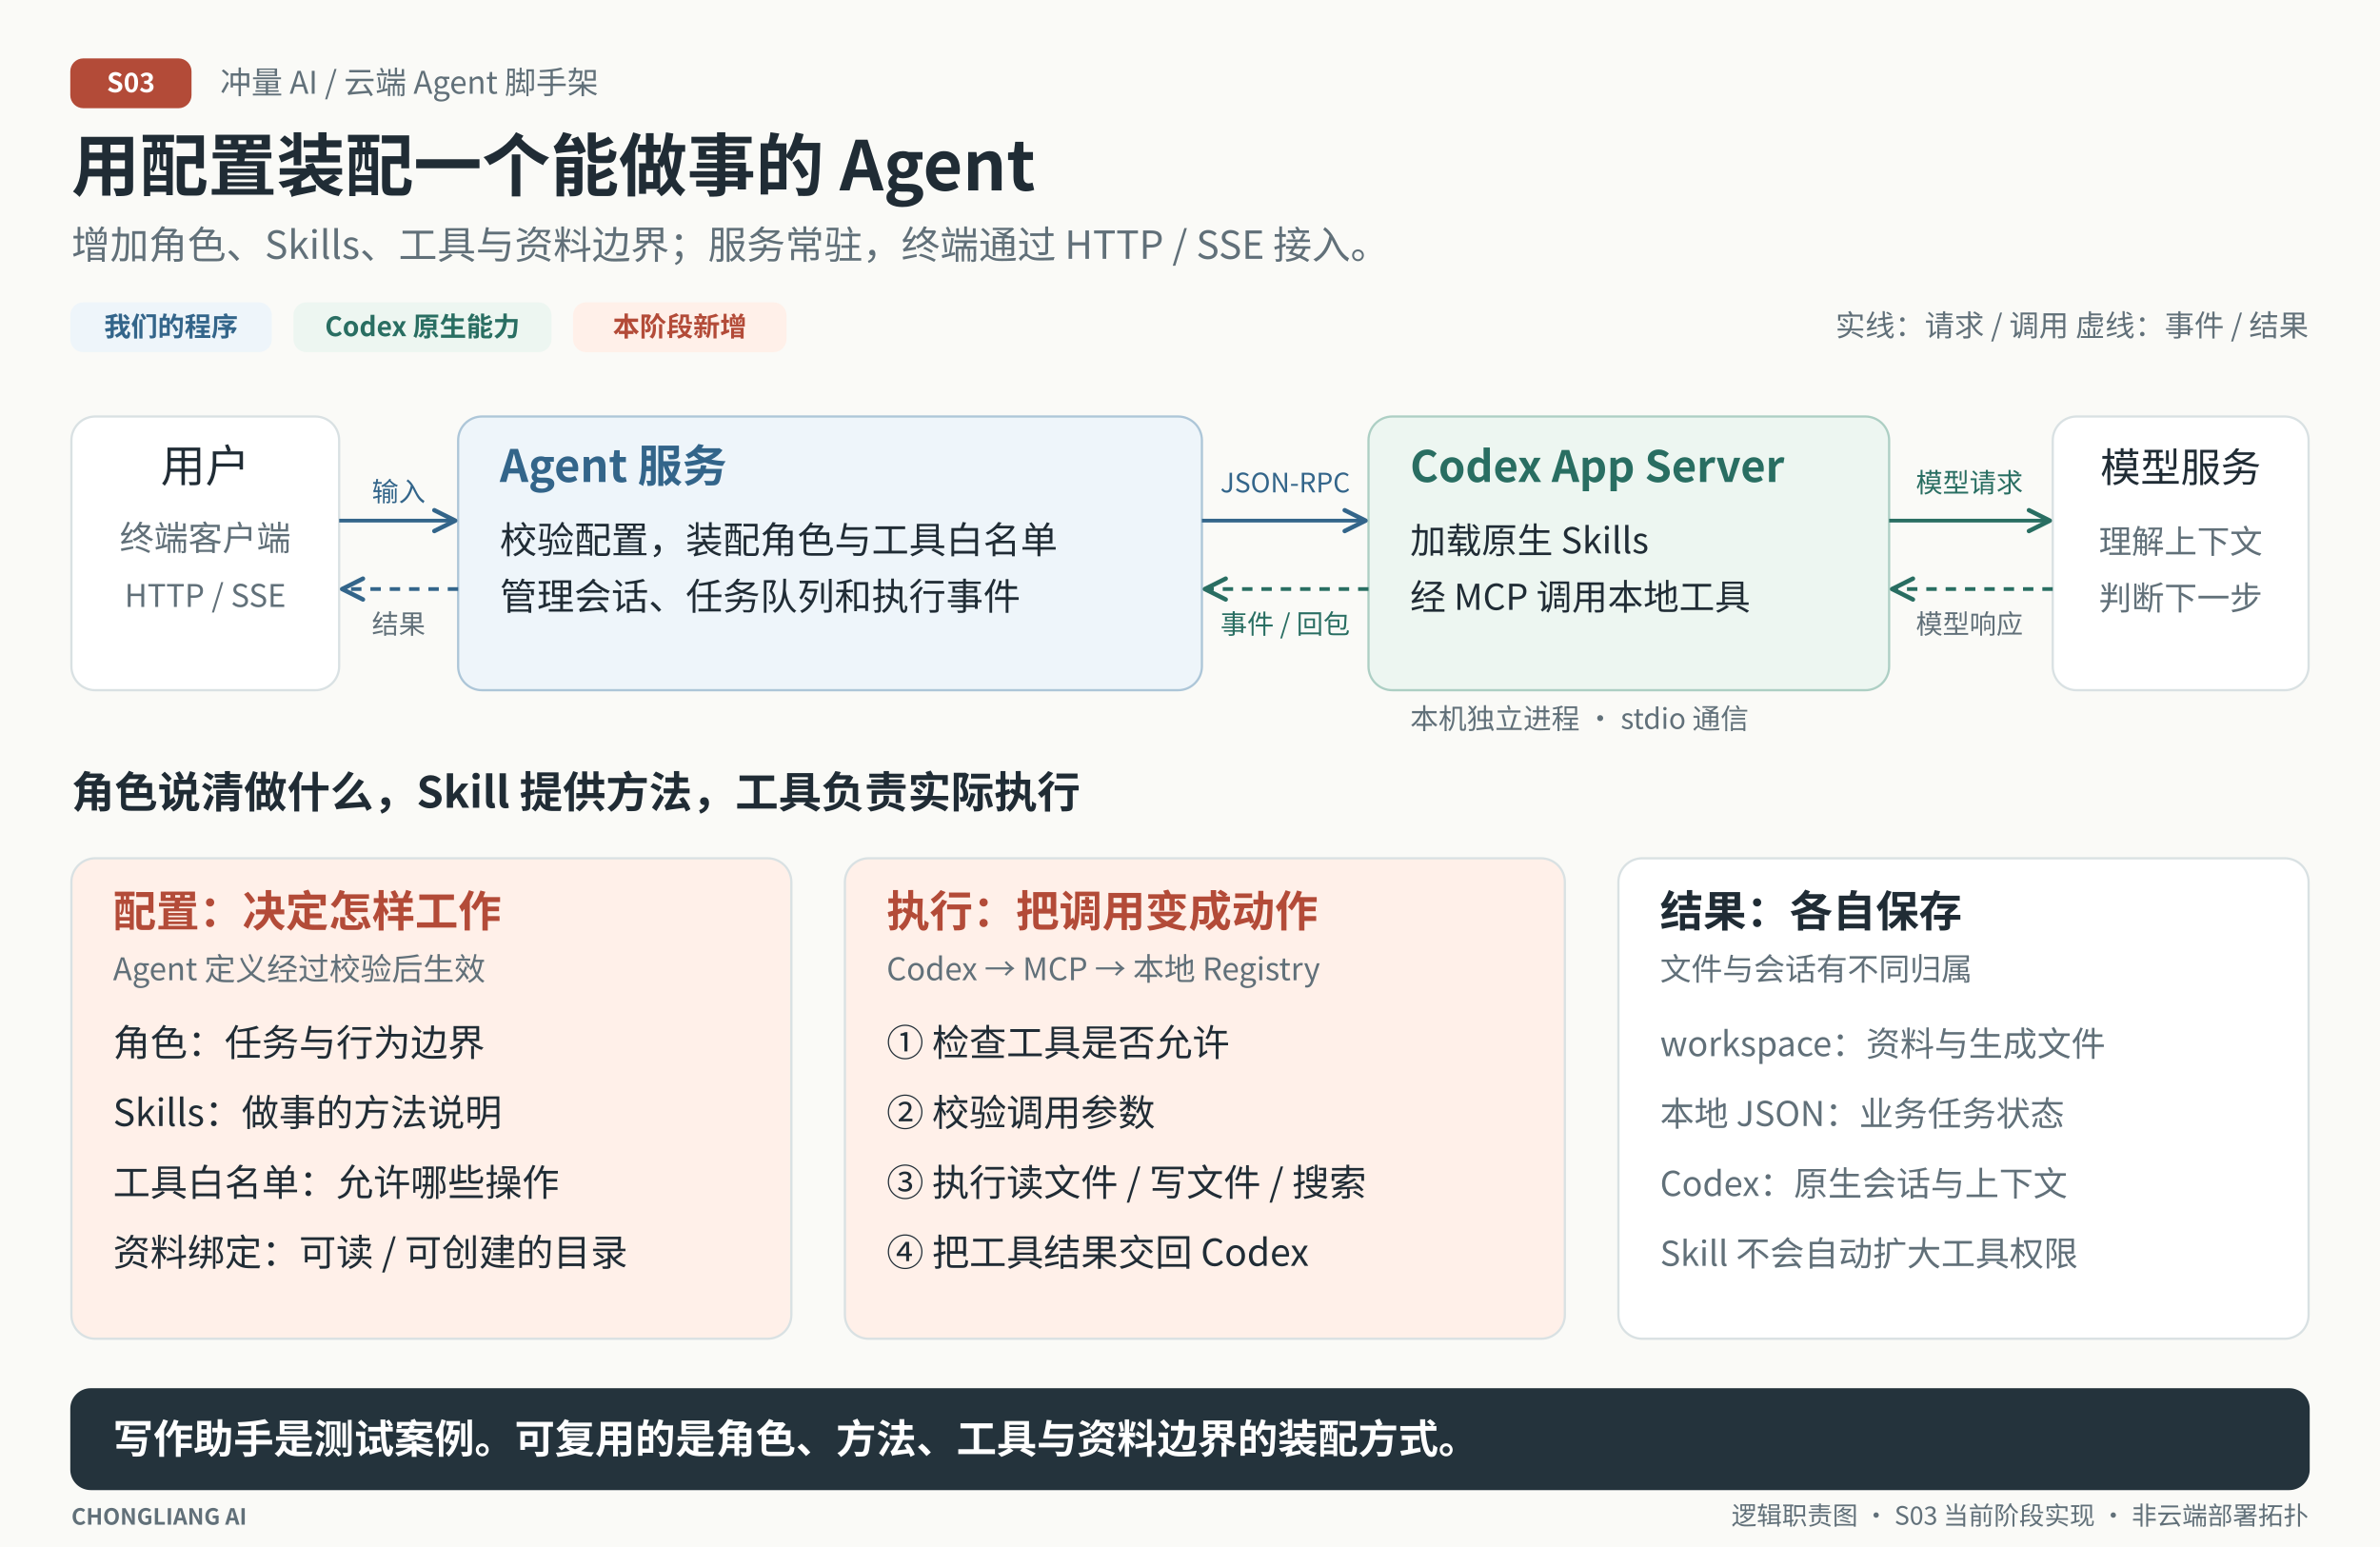
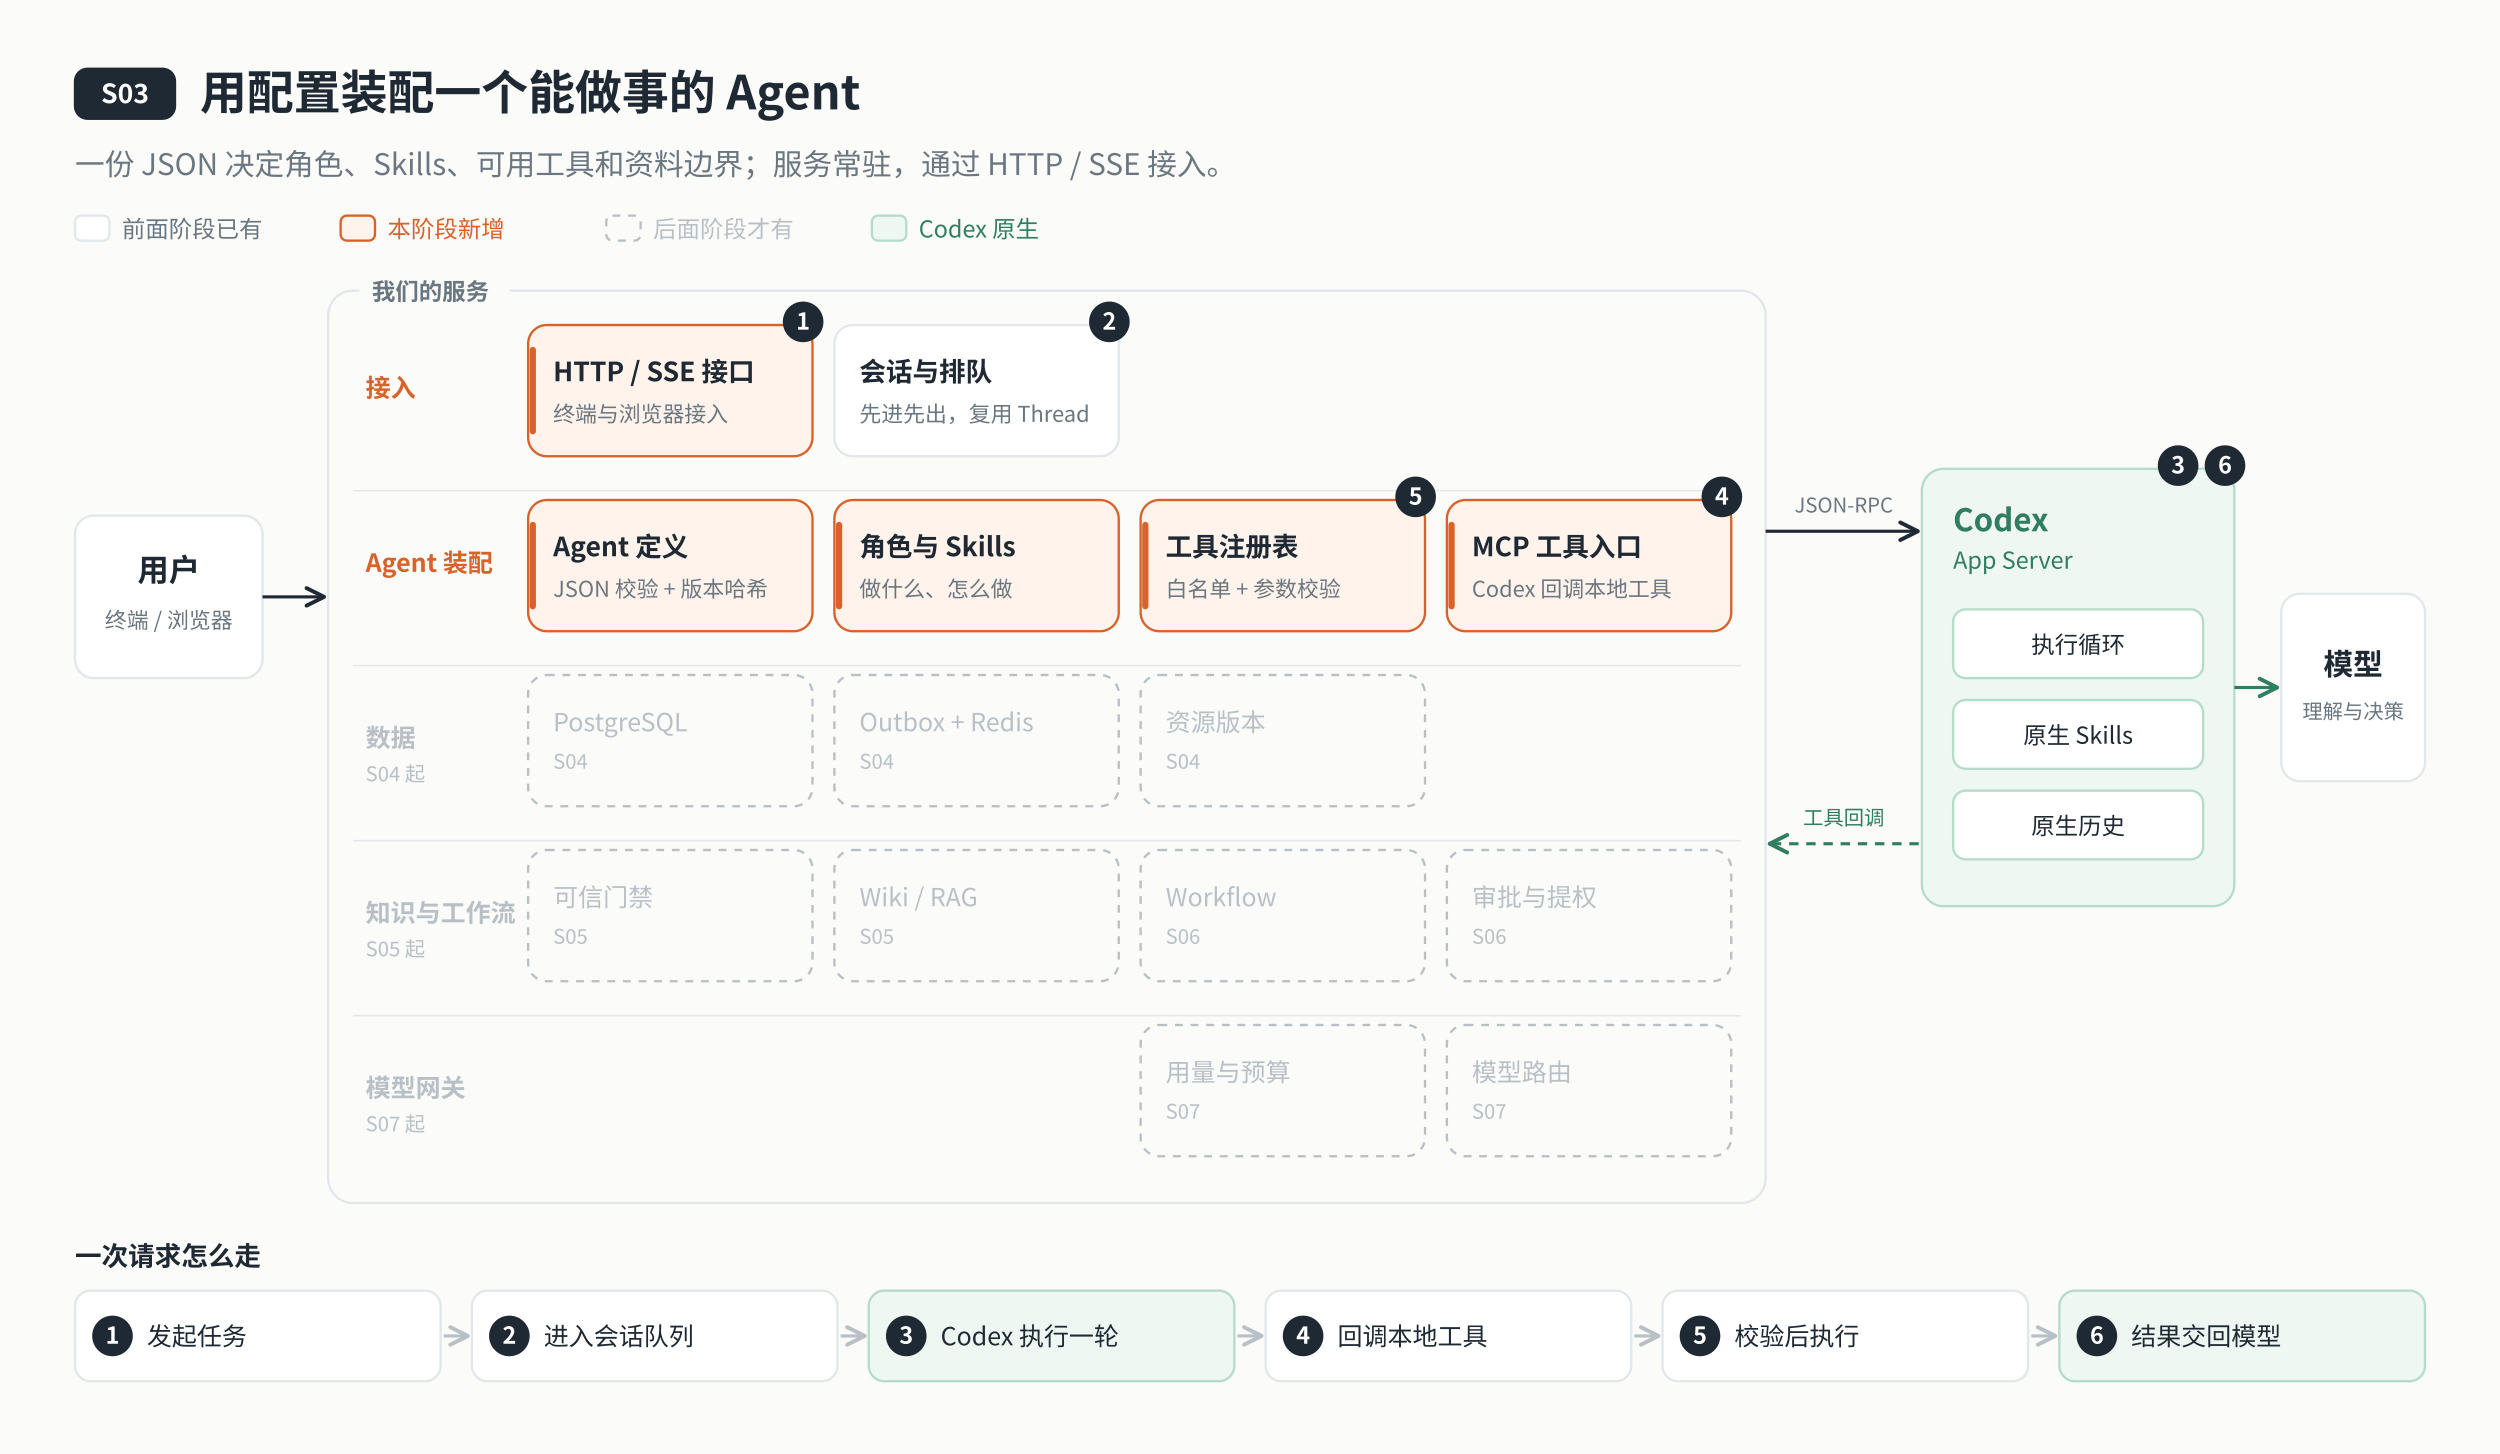
- <svg xmlns="http://www.w3.org/2000/svg" width="1600" height="1040" viewBox="0 0 1600 1040" role="img" aria-labelledby="title desc">
+ <svg xmlns="http://www.w3.org/2000/svg" width="1600" height="930" viewBox="0 0 1600 930" role="img" aria-labelledby="title desc">
  <defs>
-     <marker id="arrow" viewBox="0 0 10 10" refX="9" refY="5" markerWidth="7" markerHeight="7" orient="auto-start-reverse">
-       <path d="M1 1 L9 5 L1 9" fill="none" stroke="#33658A" stroke-width="1.7" stroke-linecap="round" stroke-linejoin="round" />
+     <marker id="mB8C0C6" viewBox="0 0 10 10" refX="8" refY="5" markerWidth="7" markerHeight="7" orient="auto-start-reverse">
+       <path d="M1 1 L9 5 L1 9" fill="none" stroke="#B8C0C6" stroke-width="1.8" stroke-linecap="round" stroke-linejoin="round" />
    </marker>
-     <marker id="red" viewBox="0 0 10 10" refX="9" refY="5" markerWidth="7" markerHeight="7" orient="auto-start-reverse">
-       <path d="M1 1 L9 5 L1 9" fill="none" stroke="#B34B38" stroke-width="1.7" stroke-linecap="round" stroke-linejoin="round" />
+     <marker id="m1F2933" viewBox="0 0 10 10" refX="8" refY="5" markerWidth="7" markerHeight="7" orient="auto-start-reverse">
+       <path d="M1 1 L9 5 L1 9" fill="none" stroke="#1F2933" stroke-width="1.8" stroke-linecap="round" stroke-linejoin="round" />
    </marker>
-     <marker id="green" viewBox="0 0 10 10" refX="9" refY="5" markerWidth="7" markerHeight="7" orient="auto-start-reverse">
-       <path d="M1 1 L9 5 L1 9" fill="none" stroke="#296E62" stroke-width="1.7" stroke-linecap="round" stroke-linejoin="round" />
+     <marker id="m2F7D62" viewBox="0 0 10 10" refX="8" refY="5" markerWidth="7" markerHeight="7" orient="auto-start-reverse">
+       <path d="M1 1 L9 5 L1 9" fill="none" stroke="#2F7D62" stroke-width="1.8" stroke-linecap="round" stroke-linejoin="round" />
    </marker>
  </defs>
  <g font-family="PingFang SC, Microsoft YaHei, Noto Sans CJK SC, sans-serif">
-     <rect x="0" y="0" width="1600" height="1040" rx="0" fill="#FAFAF7" stroke="#FAFAF7" stroke-width="1.5" />
-     <rect x="48" y="40" width="80" height="32" rx="8" fill="#B34B38" stroke="#B34B38" stroke-width="1.5" />
-     <text x="88" y="62" font-size="18" fill="#FFFFFF" font-weight="650" text-anchor="middle">S03</text>
-     <text x="148" y="63" font-size="21" fill="#617079" font-weight="400" text-anchor="start">冲量 AI  /  云端 Agent 脚手架</text>
-     <text x="48" y="128" font-size="46" fill="#202C35" font-weight="700" text-anchor="start">用配置装配一个能做事的 Agent</text>
-     <text x="48" y="174" font-size="26" fill="#617079" font-weight="400" text-anchor="start">增加角色、Skills、工具与资料边界；服务常驻，终端通过 HTTP / SSE 接入。</text>
-     <rect x="48" y="204" width="134" height="32" rx="8" fill="#EEF5FA" stroke="#EEF5FA" stroke-width="1.5" />
-     <text x="115" y="226" font-size="18" fill="#33658A" font-weight="650" text-anchor="middle">我们的程序</text>
-     <rect x="198" y="204" width="172" height="32" rx="8" fill="#EDF6F1" stroke="#EDF6F1" stroke-width="1.5" />
-     <text x="284" y="226" font-size="18" fill="#296E62" font-weight="650" text-anchor="middle">Codex 原生能力</text>
-     <rect x="386" y="204" width="142" height="32" rx="8" fill="#FFF0E9" stroke="#FFF0E9" stroke-width="1.5" />
-     <text x="457" y="226" font-size="18" fill="#B34B38" font-weight="650" text-anchor="middle">本阶段新增</text>
-     <text x="1552" y="226" font-size="20" fill="#617079" font-weight="400" text-anchor="end">实线：请求 / 调用     虚线：事件 / 结果</text>
-     <rect x="48" y="280" width="180" height="184" rx="16" fill="#FFFFFF" stroke="#D9E1E3" stroke-width="1.5" />
-     <text x="138" y="324" font-size="30" fill="#202C35" font-weight="500" text-anchor="middle">用户</text>
-     <text x="138" y="370" font-size="23" fill="#617079" font-weight="500" text-anchor="middle">终端客户端</text>
-     <text x="138" y="408" font-size="21" fill="#617079" font-weight="500" text-anchor="middle">HTTP / SSE</text>
-     <rect x="308" y="280" width="500" height="184" rx="16" fill="#EEF5FA" stroke="#ADC6D8" stroke-width="1.5" />
-     <text x="336" y="324" font-size="30" fill="#33658A" font-weight="650" text-anchor="start">Agent 服务</text>
-     <text x="336" y="372" font-size="25" fill="#202C35" font-weight="400" text-anchor="start">校验配置，装配角色与工具白名单</text>
-     <text x="336" y="410" font-size="25" fill="#202C35" font-weight="400" text-anchor="start">管理会话、任务队列和执行事件</text>
-     <rect x="920" y="280" width="350" height="184" rx="16" fill="#EDF6F1" stroke="#ADCFC4" stroke-width="1.5" />
-     <text x="948" y="324" font-size="29" fill="#296E62" font-weight="650" text-anchor="start">Codex App Server</text>
-     <text x="948" y="372" font-size="24" fill="#202C35" font-weight="400" text-anchor="start">加载原生 Skills</text>
-     <text x="948" y="410" font-size="24" fill="#202C35" font-weight="400" text-anchor="start">经 MCP 调用本地工具</text>
-     <rect x="1380" y="280" width="172" height="184" rx="16" fill="#FFFFFF" stroke="#D9E1E3" stroke-width="1.5" />
-     <text x="1466" y="324" font-size="27" fill="#202C35" font-weight="500" text-anchor="middle">模型服务</text>
-     <text x="1466" y="372" font-size="22" fill="#617079" font-weight="500" text-anchor="middle">理解上下文</text>
-     <text x="1466" y="410" font-size="22" fill="#617079" font-weight="500" text-anchor="middle">判断下一步</text>
-     <path d="M228,350 L306,350" fill="none" stroke="#33658A" stroke-width="2.5" marker-end="url(#arrow)" />
-     <path d="M308,396 L230,396" fill="none" stroke="#33658A" stroke-width="2.5" stroke-dasharray="7 6" marker-end="url(#arrow)" />
-     <text x="268" y="337" font-size="18" fill="#33658A" font-weight="500" text-anchor="middle">输入</text>
-     <text x="268" y="426" font-size="18" fill="#617079" font-weight="500" text-anchor="middle">结果</text>
-     <path d="M808,350 L918,350" fill="none" stroke="#33658A" stroke-width="2.5" marker-end="url(#arrow)" />
-     <path d="M920,396 L810,396" fill="none" stroke="#296E62" stroke-width="2.5" stroke-dasharray="7 6" marker-end="url(#green)" />
-     <text x="864" y="331" font-size="18" fill="#33658A" font-weight="500" text-anchor="middle">JSON-RPC</text>
-     <text x="864" y="426" font-size="18" fill="#296E62" font-weight="500" text-anchor="middle">事件 / 回包</text>
-     <path d="M1270,350 L1378,350" fill="none" stroke="#296E62" stroke-width="2.5" marker-end="url(#green)" />
-     <path d="M1380,396 L1272,396" fill="none" stroke="#296E62" stroke-width="2.5" stroke-dasharray="7 6" marker-end="url(#green)" />
-     <text x="1324" y="331" font-size="18" fill="#296E62" font-weight="500" text-anchor="middle">模型请求</text>
-     <text x="1324" y="426" font-size="18" fill="#617079" font-weight="500" text-anchor="middle">模型响应</text>
-     <text x="948" y="490" font-size="19" fill="#617079" font-weight="400" text-anchor="start">本机独立进程 · stdio 通信</text>
-     <text x="48" y="543" font-size="29" fill="#202C35" font-weight="650" text-anchor="start">角色说清做什么，Skill 提供方法，工具负责实际执行</text>
-     <rect x="48" y="577" width="484" height="323" rx="16" fill="#FFF0E9" stroke="#D9E1E3" stroke-width="1.5" />
-     <text x="76" y="623" font-size="29" fill="#B34B38" font-weight="650" text-anchor="start">配置：决定怎样工作</text>
-     <text x="76" y="659" font-size="21" fill="#617079" font-weight="400" text-anchor="start">Agent 定义经过校验后生效</text>
-     <text x="76" y="710" font-size="25" fill="#202C35" font-weight="400" text-anchor="start">角色：任务与行为边界</text>
-     <text x="76" y="757" font-size="25" fill="#202C35" font-weight="400" text-anchor="start">Skills：做事的方法说明</text>
-     <text x="76" y="804" font-size="25" fill="#202C35" font-weight="400" text-anchor="start">工具白名单：允许哪些操作</text>
-     <text x="76" y="851" font-size="25" fill="#202C35" font-weight="400" text-anchor="start">资料绑定：可读 / 可创建的目录</text>
-     <rect x="568" y="577" width="484" height="323" rx="16" fill="#FFF0E9" stroke="#D9E1E3" stroke-width="1.5" />
-     <text x="596" y="623" font-size="29" fill="#B34B38" font-weight="650" text-anchor="start">执行：把调用变成动作</text>
-     <text x="596" y="659" font-size="21" fill="#617079" font-weight="400" text-anchor="start">Codex → MCP → 本地 Registry</text>
-     <text x="596" y="710" font-size="25" fill="#202C35" font-weight="400" text-anchor="start">① 检查工具是否允许</text>
-     <text x="596" y="757" font-size="25" fill="#202C35" font-weight="400" text-anchor="start">② 校验调用参数</text>
-     <text x="596" y="804" font-size="25" fill="#202C35" font-weight="400" text-anchor="start">③ 执行读文件 / 写文件 / 搜索</text>
-     <text x="596" y="851" font-size="25" fill="#202C35" font-weight="400" text-anchor="start">④ 把工具结果交回 Codex</text>
-     <rect x="1088" y="577" width="464" height="323" rx="16" fill="#FFFFFF" stroke="#D9E1E3" stroke-width="1.5" />
-     <text x="1116" y="623" font-size="29" fill="#202C35" font-weight="650" text-anchor="start">结果：各自保存</text>
-     <text x="1116" y="659" font-size="21" fill="#617079" font-weight="400" text-anchor="start">文件与会话有不同归属</text>
-     <text x="1116" y="710" font-size="23" fill="#617079" font-weight="400" text-anchor="start">workspace：资料与生成文件</text>
-     <text x="1116" y="757" font-size="23" fill="#617079" font-weight="400" text-anchor="start">本地 JSON：业务任务状态</text>
-     <text x="1116" y="804" font-size="23" fill="#617079" font-weight="400" text-anchor="start">Codex：原生会话与上下文</text>
-     <text x="1116" y="851" font-size="23" fill="#617079" font-weight="400" text-anchor="start">Skill 不会自动扩大工具权限</text>
-     <rect x="48" y="934" width="1504" height="67" rx="13" fill="#24333C" stroke="#24333C" stroke-width="1.5" />
-     <text x="76" y="977" font-size="27" fill="#FFFFFF" font-weight="550" text-anchor="start">写作助手是测试案例。可复用的是角色、方法、工具与资料边界的装配方式。</text>
-     <text x="48" y="1025" font-size="15" fill="#617079" font-weight="650" text-anchor="start">CHONGLIANG AI</text>
-     <text x="1552" y="1025" font-size="17" fill="#617079" font-weight="400" text-anchor="end">逻辑职责图 · S03 当前阶段实现 · 非云端部署拓扑</text>
+     <rect x="0" y="0" width="1600" height="930" rx="0" fill="#FBFBF9" stroke="#FBFBF9" stroke-width="1.5" />
+     <rect x="48" y="44" width="64" height="32" rx="8" fill="#1F2933" stroke="#1F2933" stroke-width="1.5" />
+     <text x="80" y="66" font-size="17" fill="#fff" font-weight="700" text-anchor="middle">S03</text>
+     <text x="128" y="70" font-size="30" fill="#1F2933" font-weight="700" text-anchor="start">用配置装配一个能做事的 Agent</text>
+     <text x="48" y="112" font-size="19" fill="#6B7780" font-weight="400" text-anchor="start">一份 JSON 决定角色、Skills、可用工具和资料边界；服务常驻，通过 HTTP / SSE 接入。</text>
+     <rect x="48" y="138" width="22" height="16" rx="4" fill="#FFFFFF" stroke="#E3E7EA" stroke-width="1.5" />
+     <text x="78" y="152" font-size="15" fill="#6B7780" font-weight="400" text-anchor="start">前面阶段已有</text>
+     <rect x="218" y="138" width="22" height="16" rx="4" fill="#FFF3EC" stroke="#D9622B" stroke-width="1.5" />
+     <text x="248" y="152" font-size="15" fill="#D9622B" font-weight="400" text-anchor="start">本阶段新增</text>
+     <rect x="388" y="138" width="22" height="16" rx="4" fill="#FBFBF9" stroke="#B8C0C6" stroke-width="1.5" stroke-dasharray="5 5" />
+     <text x="418" y="152" font-size="15" fill="#B8C0C6" font-weight="400" text-anchor="start">后面阶段才有</text>
+     <rect x="558" y="138" width="22" height="16" rx="4" fill="#EEF7F2" stroke="#B5DCCB" stroke-width="1.5" />
+     <text x="588" y="152" font-size="15" fill="#2F7D62" font-weight="400" text-anchor="start">Codex 原生</text>
+     <rect x="48" y="330" width="120" height="104" rx="12" fill="#FFFFFF" stroke="#E3E7EA" stroke-width="1.5" />
+     <text x="108" y="372" font-size="20" fill="#1F2933" font-weight="600" text-anchor="middle">用户</text>
+     <text x="108" y="402" font-size="14" fill="#6B7780" font-weight="400" text-anchor="middle">终端 / 浏览器</text>
+     <rect x="210" y="186" width="920" height="584" rx="16" fill="none" stroke="#E3E7EA" stroke-width="1.5" />
+     <rect x="230" y="175" width="96" height="22" fill="#FBFBF9" />
+     <text x="238" y="192" font-size="15" fill="#6B7780" font-weight="600" text-anchor="start">我们的服务</text>
+     <text x="234" y="254" font-size="16" fill="#D9622B" font-weight="600" text-anchor="start">接入</text>
+     <rect x="338" y="208" width="182" height="84" rx="12" fill="#FFF3EC" stroke="#D9622B" stroke-width="1.5" />
+     <rect x="339" y="222" width="4" height="56" rx="2" fill="#D9622B" />
+     <text x="354" y="244" font-size="17" fill="#1F2933" font-weight="600" text-anchor="start">HTTP / SSE 接口</text>
+     <text x="354" y="270" font-size="14" fill="#6B7780" font-weight="400" text-anchor="start">终端与浏览器接入</text>
+     <rect x="534" y="208" width="182" height="84" rx="12" fill="#FFFFFF" stroke="#E3E7EA" stroke-width="1.5" />
+     <text x="550" y="244" font-size="17" fill="#1F2933" font-weight="600" text-anchor="start">会话与排队</text>
+     <text x="550" y="270" font-size="14" fill="#6B7780" font-weight="400" text-anchor="start">先进先出，复用 Thread</text>
+     <text x="234" y="366" font-size="16" fill="#D9622B" font-weight="600" text-anchor="start">Agent 装配</text>
+     <line x1="226" y1="314" x2="1114" y2="314" stroke="#E3E7EA" stroke-width="1" />
+     <rect x="338" y="320" width="182" height="84" rx="12" fill="#FFF3EC" stroke="#D9622B" stroke-width="1.5" />
+     <rect x="339" y="334" width="4" height="56" rx="2" fill="#D9622B" />
+     <text x="354" y="356" font-size="17" fill="#1F2933" font-weight="600" text-anchor="start">Agent 定义</text>
+     <text x="354" y="382" font-size="14" fill="#6B7780" font-weight="400" text-anchor="start">JSON 校验 + 版本哈希</text>
+     <rect x="534" y="320" width="182" height="84" rx="12" fill="#FFF3EC" stroke="#D9622B" stroke-width="1.5" />
+     <rect x="535" y="334" width="4" height="56" rx="2" fill="#D9622B" />
+     <text x="550" y="356" font-size="17" fill="#1F2933" font-weight="600" text-anchor="start">角色与 Skills</text>
+     <text x="550" y="382" font-size="14" fill="#6B7780" font-weight="400" text-anchor="start">做什么、怎么做</text>
+     <rect x="730" y="320" width="182" height="84" rx="12" fill="#FFF3EC" stroke="#D9622B" stroke-width="1.5" />
+     <rect x="731" y="334" width="4" height="56" rx="2" fill="#D9622B" />
+     <text x="746" y="356" font-size="17" fill="#1F2933" font-weight="600" text-anchor="start">工具注册表</text>
+     <text x="746" y="382" font-size="14" fill="#6B7780" font-weight="400" text-anchor="start">白名单 + 参数校验</text>
+     <rect x="926" y="320" width="182" height="84" rx="12" fill="#FFF3EC" stroke="#D9622B" stroke-width="1.5" />
+     <rect x="927" y="334" width="4" height="56" rx="2" fill="#D9622B" />
+     <text x="942" y="356" font-size="17" fill="#1F2933" font-weight="600" text-anchor="start">MCP 工具入口</text>
+     <text x="942" y="382" font-size="14" fill="#6B7780" font-weight="400" text-anchor="start">Codex 回调本地工具</text>
+     <text x="234" y="478" font-size="16" fill="#B8C0C6" font-weight="600" text-anchor="start">数据</text>
+     <text x="234" y="500" font-size="13" fill="#B8C0C6" font-weight="400" text-anchor="start">S04 起</text>
+     <line x1="226" y1="426" x2="1114" y2="426" stroke="#E3E7EA" stroke-width="1" />
+     <rect x="338" y="432" width="182" height="84" rx="12" fill="none" stroke="#B8C0C6" stroke-width="1.5" stroke-dasharray="5 5" />
+     <text x="354" y="468" font-size="16" fill="#B8C0C6" font-weight="500" text-anchor="start">PostgreSQL</text>
+     <text x="354" y="492" font-size="13" fill="#B8C0C6" font-weight="400" text-anchor="start">S04</text>
+     <rect x="534" y="432" width="182" height="84" rx="12" fill="none" stroke="#B8C0C6" stroke-width="1.5" stroke-dasharray="5 5" />
+     <text x="550" y="468" font-size="16" fill="#B8C0C6" font-weight="500" text-anchor="start">Outbox + Redis</text>
+     <text x="550" y="492" font-size="13" fill="#B8C0C6" font-weight="400" text-anchor="start">S04</text>
+     <rect x="730" y="432" width="182" height="84" rx="12" fill="none" stroke="#B8C0C6" stroke-width="1.5" stroke-dasharray="5 5" />
+     <text x="746" y="468" font-size="16" fill="#B8C0C6" font-weight="500" text-anchor="start">资源版本</text>
+     <text x="746" y="492" font-size="13" fill="#B8C0C6" font-weight="400" text-anchor="start">S04</text>
+     <text x="234" y="590" font-size="16" fill="#B8C0C6" font-weight="600" text-anchor="start">知识与工作流</text>
+     <text x="234" y="612" font-size="13" fill="#B8C0C6" font-weight="400" text-anchor="start">S05 起</text>
+     <line x1="226" y1="538" x2="1114" y2="538" stroke="#E3E7EA" stroke-width="1" />
+     <rect x="338" y="544" width="182" height="84" rx="12" fill="none" stroke="#B8C0C6" stroke-width="1.5" stroke-dasharray="5 5" />
+     <text x="354" y="580" font-size="16" fill="#B8C0C6" font-weight="500" text-anchor="start">可信门禁</text>
+     <text x="354" y="604" font-size="13" fill="#B8C0C6" font-weight="400" text-anchor="start">S05</text>
+     <rect x="534" y="544" width="182" height="84" rx="12" fill="none" stroke="#B8C0C6" stroke-width="1.5" stroke-dasharray="5 5" />
+     <text x="550" y="580" font-size="16" fill="#B8C0C6" font-weight="500" text-anchor="start">Wiki / RAG</text>
+     <text x="550" y="604" font-size="13" fill="#B8C0C6" font-weight="400" text-anchor="start">S05</text>
+     <rect x="730" y="544" width="182" height="84" rx="12" fill="none" stroke="#B8C0C6" stroke-width="1.5" stroke-dasharray="5 5" />
+     <text x="746" y="580" font-size="16" fill="#B8C0C6" font-weight="500" text-anchor="start">Workflow</text>
+     <text x="746" y="604" font-size="13" fill="#B8C0C6" font-weight="400" text-anchor="start">S06</text>
+     <rect x="926" y="544" width="182" height="84" rx="12" fill="none" stroke="#B8C0C6" stroke-width="1.5" stroke-dasharray="5 5" />
+     <text x="942" y="580" font-size="16" fill="#B8C0C6" font-weight="500" text-anchor="start">审批与提权</text>
+     <text x="942" y="604" font-size="13" fill="#B8C0C6" font-weight="400" text-anchor="start">S06</text>
+     <text x="234" y="702" font-size="16" fill="#B8C0C6" font-weight="600" text-anchor="start">模型网关</text>
+     <text x="234" y="724" font-size="13" fill="#B8C0C6" font-weight="400" text-anchor="start">S07 起</text>
+     <line x1="226" y1="650" x2="1114" y2="650" stroke="#E3E7EA" stroke-width="1" />
+     <rect x="730" y="656" width="182" height="84" rx="12" fill="none" stroke="#B8C0C6" stroke-width="1.5" stroke-dasharray="5 5" />
+     <text x="746" y="692" font-size="16" fill="#B8C0C6" font-weight="500" text-anchor="start">用量与预算</text>
+     <text x="746" y="716" font-size="13" fill="#B8C0C6" font-weight="400" text-anchor="start">S07</text>
+     <rect x="926" y="656" width="182" height="84" rx="12" fill="none" stroke="#B8C0C6" stroke-width="1.5" stroke-dasharray="5 5" />
+     <text x="942" y="692" font-size="16" fill="#B8C0C6" font-weight="500" text-anchor="start">模型路由</text>
+     <text x="942" y="716" font-size="13" fill="#B8C0C6" font-weight="400" text-anchor="start">S07</text>
+     <rect x="1230" y="300" width="200" height="280" rx="14" fill="#EEF7F2" stroke="#B5DCCB" stroke-width="1.5" />
+     <text x="1250" y="340" font-size="20" fill="#2F7D62" font-weight="700" text-anchor="start">Codex</text>
+     <text x="1250" y="364" font-size="15" fill="#2F7D62" font-weight="400" text-anchor="start">App Server</text>
+     <rect x="1250" y="390" width="160" height="44" rx="8" fill="#FFFFFF" stroke="#B5DCCB" stroke-width="1.5" />
+     <text x="1330" y="418" font-size="15" fill="#1F2933" font-weight="500" text-anchor="middle">执行循环</text>
+     <rect x="1250" y="448" width="160" height="44" rx="8" fill="#FFFFFF" stroke="#B5DCCB" stroke-width="1.5" />
+     <text x="1330" y="476" font-size="15" fill="#1F2933" font-weight="500" text-anchor="middle">原生 Skills</text>
+     <rect x="1250" y="506" width="160" height="44" rx="8" fill="#FFFFFF" stroke="#B5DCCB" stroke-width="1.5" />
+     <text x="1330" y="534" font-size="15" fill="#1F2933" font-weight="500" text-anchor="middle">原生历史</text>
+     <rect x="1460" y="380" width="92" height="120" rx="12" fill="#FFFFFF" stroke="#E3E7EA" stroke-width="1.5" />
+     <text x="1506" y="432" font-size="19" fill="#1F2933" font-weight="600" text-anchor="middle">模型</text>
+     <text x="1506" y="460" font-size="13" fill="#6B7780" font-weight="400" text-anchor="middle">理解与决策</text>
+     <path d="M168,382 L206,382" fill="none" stroke="#1F2933" stroke-width="2" marker-end="url(#m1F2933)" />
+     <path d="M1130,340 L1226,340" fill="none" stroke="#1F2933" stroke-width="2" marker-end="url(#m1F2933)" />
+     <text x="1180" y="328" font-size="13" fill="#6B7780" font-weight="500" text-anchor="middle">JSON-RPC</text>
+     <path d="M1228,540 L1134,540" fill="none" stroke="#2F7D62" stroke-width="2" stroke-dasharray="6 5" marker-end="url(#m2F7D62)" />
+     <text x="1180" y="528" font-size="13" fill="#2F7D62" font-weight="500" text-anchor="middle">工具回调</text>
+     <path d="M1430,440 L1456,440" fill="none" stroke="#2F7D62" stroke-width="2" marker-end="url(#m2F7D62)" />
+     <circle cx="514" cy="206" r="13" fill="#1F2933" />
+     <text x="514" y="211" font-size="15" fill="#fff" font-weight="700" text-anchor="middle">1</text>
+     <circle cx="710" cy="206" r="13" fill="#1F2933" />
+     <text x="710" y="211" font-size="15" fill="#fff" font-weight="700" text-anchor="middle">2</text>
+     <circle cx="1394" cy="298" r="13" fill="#1F2933" />
+     <text x="1394" y="303" font-size="15" fill="#fff" font-weight="700" text-anchor="middle">3</text>
+     <circle cx="1424" cy="298" r="13" fill="#1F2933" />
+     <text x="1424" y="303" font-size="15" fill="#fff" font-weight="700" text-anchor="middle">6</text>
+     <circle cx="1102" cy="318" r="13" fill="#1F2933" />
+     <text x="1102" y="323" font-size="15" fill="#fff" font-weight="700" text-anchor="middle">4</text>
+     <circle cx="906" cy="318" r="13" fill="#1F2933" />
+     <text x="906" y="323" font-size="15" fill="#fff" font-weight="700" text-anchor="middle">5</text>
+     <text x="48" y="810" font-size="17" fill="#1F2933" font-weight="700" text-anchor="start">一次请求怎么走</text>
+     <rect x="48" y="826" width="234" height="58" rx="10" fill="#FFFFFF" stroke="#E3E7EA" stroke-width="1.5" />
+     <circle cx="72" cy="855" r="13" fill="#1F2933" />
+     <text x="72" y="860" font-size="15" fill="#fff" font-weight="700" text-anchor="middle">1</text>
+     <text x="94" y="861" font-size="16" fill="#1F2933" font-weight="500" text-anchor="start">发起任务</text>
+     <path d="M284,855 L298,855" fill="none" stroke="#B8C0C6" stroke-width="2" marker-end="url(#mB8C0C6)" />
+     <rect x="302" y="826" width="234" height="58" rx="10" fill="#FFFFFF" stroke="#E3E7EA" stroke-width="1.5" />
+     <circle cx="326" cy="855" r="13" fill="#1F2933" />
+     <text x="326" y="860" font-size="15" fill="#fff" font-weight="700" text-anchor="middle">2</text>
+     <text x="348" y="861" font-size="16" fill="#1F2933" font-weight="500" text-anchor="start">进入会话队列</text>
+     <path d="M538,855 L552,855" fill="none" stroke="#B8C0C6" stroke-width="2" marker-end="url(#mB8C0C6)" />
+     <rect x="556" y="826" width="234" height="58" rx="10" fill="#EEF7F2" stroke="#B5DCCB" stroke-width="1.5" />
+     <circle cx="580" cy="855" r="13" fill="#1F2933" />
+     <text x="580" y="860" font-size="15" fill="#fff" font-weight="700" text-anchor="middle">3</text>
+     <text x="602" y="861" font-size="16" fill="#1F2933" font-weight="500" text-anchor="start">Codex 执行一轮</text>
+     <path d="M792,855 L806,855" fill="none" stroke="#B8C0C6" stroke-width="2" marker-end="url(#mB8C0C6)" />
+     <rect x="810" y="826" width="234" height="58" rx="10" fill="#FFFFFF" stroke="#E3E7EA" stroke-width="1.5" />
+     <circle cx="834" cy="855" r="13" fill="#1F2933" />
+     <text x="834" y="860" font-size="15" fill="#fff" font-weight="700" text-anchor="middle">4</text>
+     <text x="856" y="861" font-size="16" fill="#1F2933" font-weight="500" text-anchor="start">回调本地工具</text>
+     <path d="M1046,855 L1060,855" fill="none" stroke="#B8C0C6" stroke-width="2" marker-end="url(#mB8C0C6)" />
+     <rect x="1064" y="826" width="234" height="58" rx="10" fill="#FFFFFF" stroke="#E3E7EA" stroke-width="1.5" />
+     <circle cx="1088" cy="855" r="13" fill="#1F2933" />
+     <text x="1088" y="860" font-size="15" fill="#fff" font-weight="700" text-anchor="middle">5</text>
+     <text x="1110" y="861" font-size="16" fill="#1F2933" font-weight="500" text-anchor="start">校验后执行</text>
+     <path d="M1300,855 L1314,855" fill="none" stroke="#B8C0C6" stroke-width="2" marker-end="url(#mB8C0C6)" />
+     <rect x="1318" y="826" width="234" height="58" rx="10" fill="#EEF7F2" stroke="#B5DCCB" stroke-width="1.5" />
+     <circle cx="1342" cy="855" r="13" fill="#1F2933" />
+     <text x="1342" y="860" font-size="15" fill="#fff" font-weight="700" text-anchor="middle">6</text>
+     <text x="1364" y="861" font-size="16" fill="#1F2933" font-weight="500" text-anchor="start">结果交回模型</text>
  </g>
</svg>
